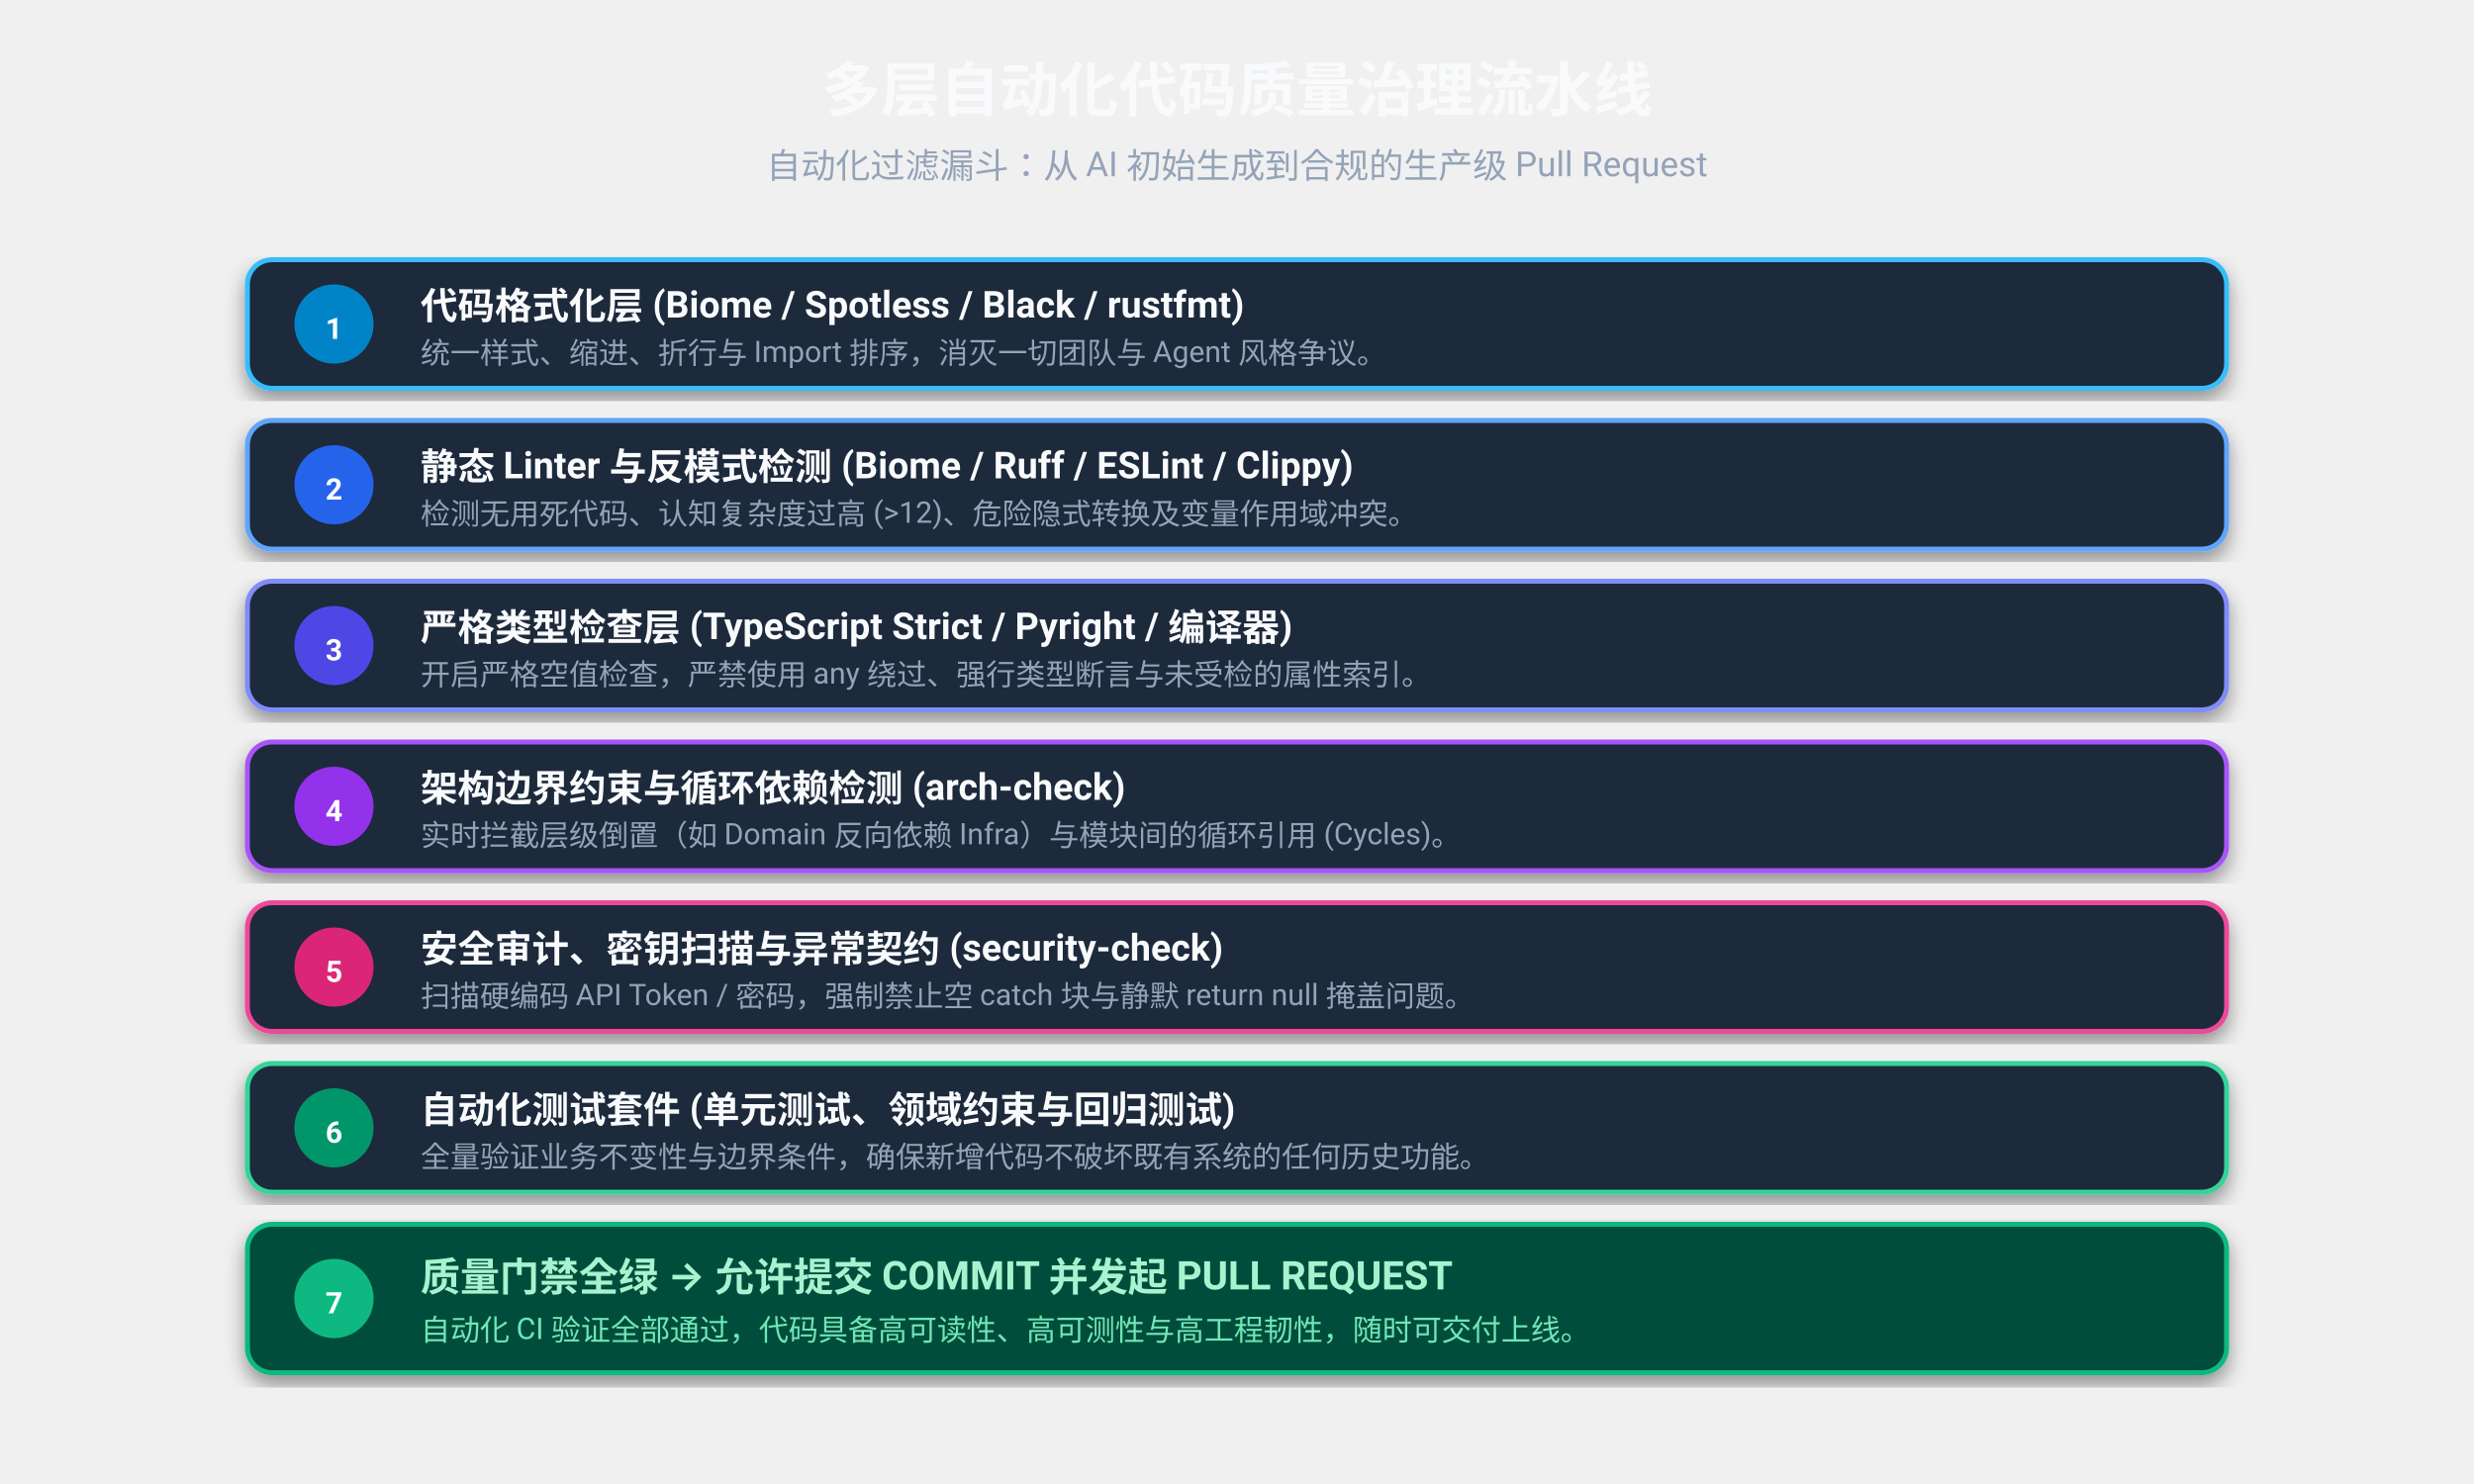
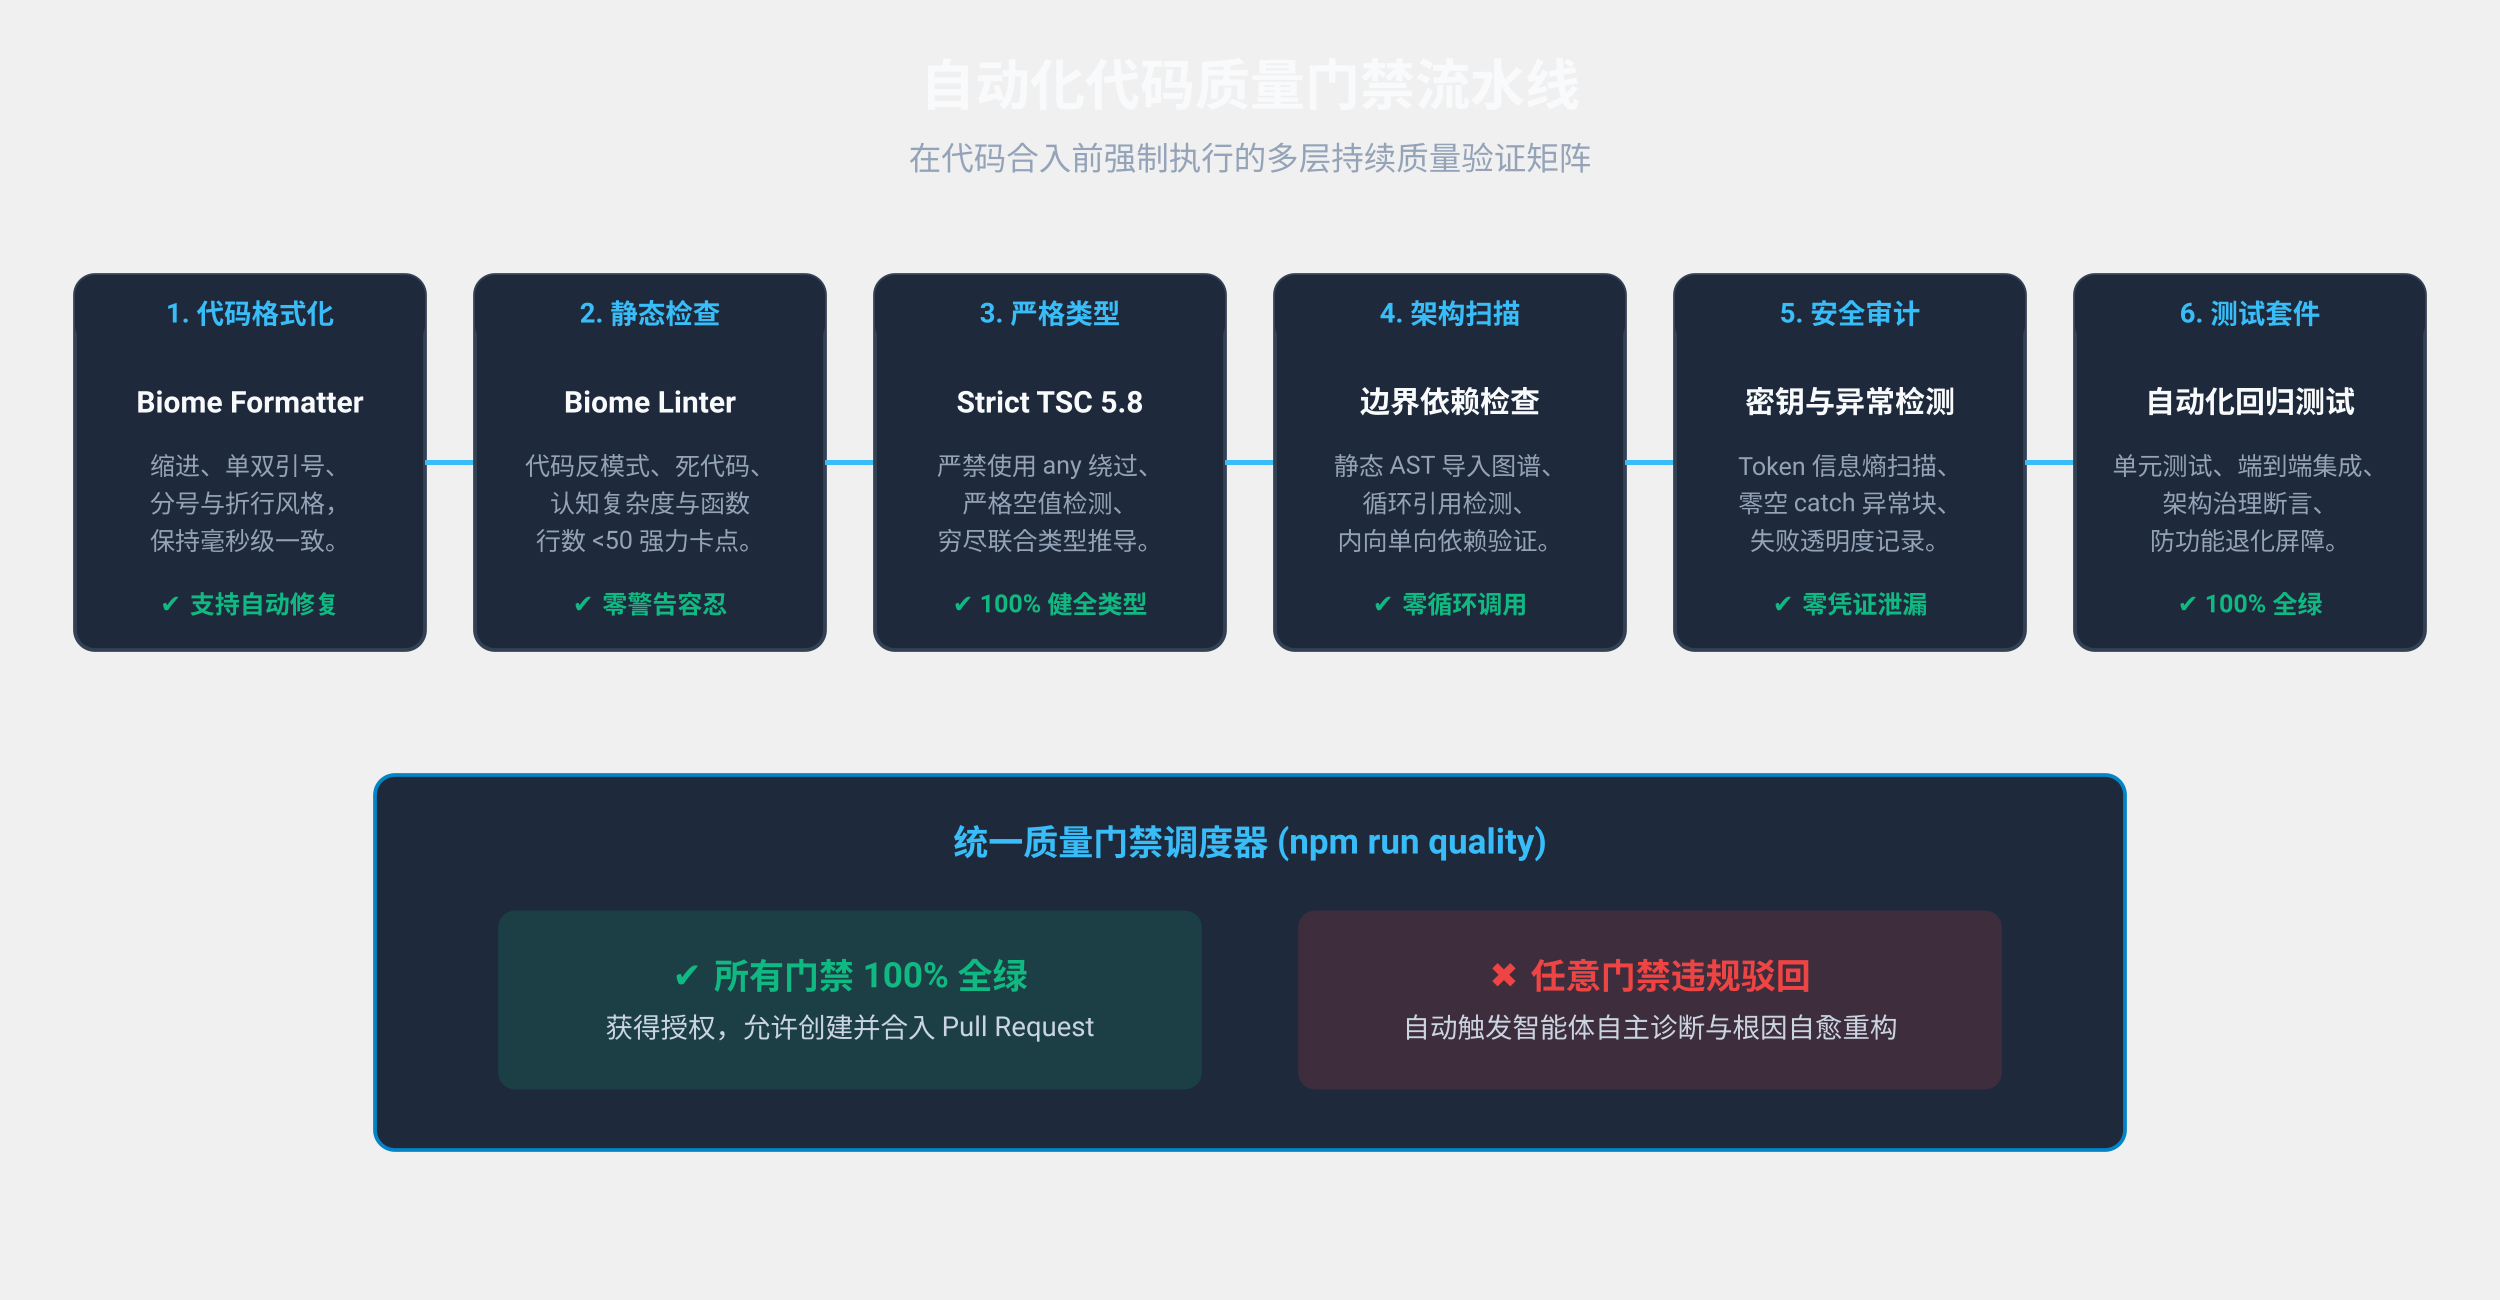
- <svg xmlns="http://www.w3.org/2000/svg" viewBox="0 0 1000 600" width="1000" height="600" style="background:#0f172a; font-family:-apple-system,BlinkMacSystemFont,'Segoe UI','PingFang SC','Hiragino Sans GB','Microsoft YaHei',Roboto,sans-serif;">
-   <defs>
-     <filter id="glow">
-       <feDropShadow dx="0" dy="4" stdDeviation="4" flood-color="#000" flood-opacity="0.4" />
-     </filter>
-   </defs>
-   <text x="500" y="45" text-anchor="middle" fill="#f8fafc" font-size="24" font-weight="bold">多层自动化代码质量治理流水线</text>
-   <text x="500" y="72" text-anchor="middle" fill="#94a3b8" font-size="14">自动化过滤漏斗：从 AI 初始生成到合规的生产级 Pull Request</text>
-   <g transform="translate(100, 105)" filter="url(#glow)">
-     <rect x="0" y="0" width="800" height="52" rx="10" fill="#1e293b" stroke="#38bdf8" stroke-width="2" />
-     <circle cx="35" cy="26" r="16" fill="#0284c7" />
-     <text x="35" y="32" text-anchor="middle" fill="#fff" font-weight="bold">1</text>
-     <text x="70" y="24" fill="#f8fafc" font-weight="bold" font-size="15">代码格式化层 (Biome / Spotless / Black / rustfmt)</text>
-     <text x="70" y="42" fill="#94a3b8" font-size="12">统一样式、缩进、折行与 Import 排序，消灭一切团队与 Agent 风格争议。</text>
+ <svg xmlns="http://www.w3.org/2000/svg" viewBox="0 0 1000 520" width="1000" height="520" style="background:#090d16; font-family:-apple-system,BlinkMacSystemFont,'Segoe UI',Roboto,'PingFang SC','Microsoft YaHei',sans-serif;">
+   <text x="500" y="42" text-anchor="middle" fill="#f8fafc" font-size="22" font-weight="700">自动化代码质量门禁流水线</text>
+   <text x="500" y="68" text-anchor="middle" fill="#94a3b8" font-size="13">在代码合入前强制执行的多层持续质量验证矩阵</text>
+   <g transform="translate(30, 110)">
+     <rect x="0" y="0" width="140" height="150" rx="8" fill="#1e293b" stroke="#334155" stroke-width="1.5" />
+     <rect x="0" y="0" width="140" height="28" rx="8" fill="#1e293b" />
+     <text x="70" y="19" text-anchor="middle" fill="#38bdf8" font-size="11" font-weight="700">1. 代码格式化</text>
+     <text x="70" y="55" text-anchor="middle" fill="#f8fafc" font-size="12" font-weight="600">Biome Formatter</text>
+     <text x="70" y="80" text-anchor="middle" fill="#94a3b8" font-size="10">缩进、单双引号、</text>
+     <text x="70" y="95" text-anchor="middle" fill="#94a3b8" font-size="10">分号与折行风格，</text>
+     <text x="70" y="110" text-anchor="middle" fill="#94a3b8" font-size="10">保持毫秒级一致。</text>
+     <text x="70" y="135" text-anchor="middle" fill="#10b981" font-size="10" font-weight="600">✔ 支持自动修复</text>
+     <path d="M 140 75 L 160 75" stroke="#38bdf8" stroke-width="2" />
+     <rect x="160" y="0" width="140" height="150" rx="8" fill="#1e293b" stroke="#334155" stroke-width="1.5" />
+     <rect x="160" y="0" width="140" height="28" rx="8" fill="#1e293b" />
+     <text x="230" y="19" text-anchor="middle" fill="#38bdf8" font-size="11" font-weight="700">2. 静态检查</text>
+     <text x="230" y="55" text-anchor="middle" fill="#f8fafc" font-size="12" font-weight="600">Biome Linter</text>
+     <text x="230" y="80" text-anchor="middle" fill="#94a3b8" font-size="10">代码反模式、死代码、</text>
+     <text x="230" y="95" text-anchor="middle" fill="#94a3b8" font-size="10">认知复杂度与函数</text>
+     <text x="230" y="110" text-anchor="middle" fill="#94a3b8" font-size="10">行数 &lt;50 强力卡点。</text>
+     <text x="230" y="135" text-anchor="middle" fill="#10b981" font-size="10" font-weight="600">✔ 零警告容忍</text>
+     <path d="M 300 75 L 320 75" stroke="#38bdf8" stroke-width="2" />
+     <rect x="320" y="0" width="140" height="150" rx="8" fill="#1e293b" stroke="#334155" stroke-width="1.5" />
+     <rect x="320" y="0" width="140" height="28" rx="8" fill="#1e293b" />
+     <text x="390" y="19" text-anchor="middle" fill="#38bdf8" font-size="11" font-weight="700">3. 严格类型</text>
+     <text x="390" y="55" text-anchor="middle" fill="#f8fafc" font-size="12" font-weight="600">Strict TSC 5.8</text>
+     <text x="390" y="80" text-anchor="middle" fill="#94a3b8" font-size="10">严禁使用 any 绕过、</text>
+     <text x="390" y="95" text-anchor="middle" fill="#94a3b8" font-size="10">严格空值检测、</text>
+     <text x="390" y="110" text-anchor="middle" fill="#94a3b8" font-size="10">穷尽联合类型推导。</text>
+     <text x="390" y="135" text-anchor="middle" fill="#10b981" font-size="10" font-weight="600">✔ 100% 健全类型</text>
+     <path d="M 460 75 L 480 75" stroke="#38bdf8" stroke-width="2" />
+     <rect x="480" y="0" width="140" height="150" rx="8" fill="#1e293b" stroke="#334155" stroke-width="1.5" />
+     <rect x="480" y="0" width="140" height="28" rx="8" fill="#1e293b" />
+     <text x="550" y="19" text-anchor="middle" fill="#38bdf8" font-size="11" font-weight="700">4. 架构扫描</text>
+     <text x="550" y="55" text-anchor="middle" fill="#f8fafc" font-size="12" font-weight="600">边界依赖检查</text>
+     <text x="550" y="80" text-anchor="middle" fill="#94a3b8" font-size="10">静态 AST 导入图谱、</text>
+     <text x="550" y="95" text-anchor="middle" fill="#94a3b8" font-size="10">循环引用检测、</text>
+     <text x="550" y="110" text-anchor="middle" fill="#94a3b8" font-size="10">内向单向依赖验证。</text>
+     <text x="550" y="135" text-anchor="middle" fill="#10b981" font-size="10" font-weight="600">✔ 零循环调用</text>
+     <path d="M 620 75 L 640 75" stroke="#38bdf8" stroke-width="2" />
+     <rect x="640" y="0" width="140" height="150" rx="8" fill="#1e293b" stroke="#334155" stroke-width="1.5" />
+     <rect x="640" y="0" width="140" height="28" rx="8" fill="#1e293b" />
+     <text x="710" y="19" text-anchor="middle" fill="#38bdf8" font-size="11" font-weight="700">5. 安全审计</text>
+     <text x="710" y="55" text-anchor="middle" fill="#f8fafc" font-size="12" font-weight="600">密钥与异常检测</text>
+     <text x="710" y="80" text-anchor="middle" fill="#94a3b8" font-size="10">Token 信息熵扫描、</text>
+     <text x="710" y="95" text-anchor="middle" fill="#94a3b8" font-size="10">零空 catch 异常块、</text>
+     <text x="710" y="110" text-anchor="middle" fill="#94a3b8" font-size="10">失败透明度记录。</text>
+     <text x="710" y="135" text-anchor="middle" fill="#10b981" font-size="10" font-weight="600">✔ 零凭证泄漏</text>
+     <path d="M 780 75 L 800 75" stroke="#38bdf8" stroke-width="2" />
+     <rect x="800" y="0" width="140" height="150" rx="8" fill="#1e293b" stroke="#334155" stroke-width="1.5" />
+     <rect x="800" y="0" width="140" height="28" rx="8" fill="#1e293b" />
+     <text x="870" y="19" text-anchor="middle" fill="#38bdf8" font-size="11" font-weight="700">6. 测试套件</text>
+     <text x="870" y="55" text-anchor="middle" fill="#f8fafc" font-size="12" font-weight="600">自动化回归测试</text>
+     <text x="870" y="80" text-anchor="middle" fill="#94a3b8" font-size="10">单元测试、端到端集成、</text>
+     <text x="870" y="95" text-anchor="middle" fill="#94a3b8" font-size="10">架构治理断言、</text>
+     <text x="870" y="110" text-anchor="middle" fill="#94a3b8" font-size="10">防功能退化屏障。</text>
+     <text x="870" y="135" text-anchor="middle" fill="#10b981" font-size="10" font-weight="600">✔ 100% 全绿</text>
  </g>
-   <g transform="translate(100, 170)" filter="url(#glow)">
-     <rect x="0" y="0" width="800" height="52" rx="10" fill="#1e293b" stroke="#60a5fa" stroke-width="2" />
-     <circle cx="35" cy="26" r="16" fill="#2563eb" />
-     <text x="35" y="32" text-anchor="middle" fill="#fff" font-weight="bold">2</text>
-     <text x="70" y="24" fill="#f8fafc" font-weight="bold" font-size="15">静态 Linter 与反模式检测 (Biome / Ruff / ESLint / Clippy)</text>
-     <text x="70" y="42" fill="#94a3b8" font-size="12">检测无用死代码、认知复杂度过高 (&gt;12)、危险隐式转换及变量作用域冲突。</text>
-   </g>
-   <g transform="translate(100, 235)" filter="url(#glow)">
-     <rect x="0" y="0" width="800" height="52" rx="10" fill="#1e293b" stroke="#818cf8" stroke-width="2" />
-     <circle cx="35" cy="26" r="16" fill="#4f46e5" />
-     <text x="35" y="32" text-anchor="middle" fill="#fff" font-weight="bold">3</text>
-     <text x="70" y="24" fill="#f8fafc" font-weight="bold" font-size="15">严格类型检查层 (TypeScript Strict / Pyright / 编译器)</text>
-     <text x="70" y="42" fill="#94a3b8" font-size="12">开启严格空值检查，严禁使用 any 绕过、强行类型断言与未受检的属性索引。</text>
-   </g>
-   <g transform="translate(100, 300)" filter="url(#glow)">
-     <rect x="0" y="0" width="800" height="52" rx="10" fill="#1e293b" stroke="#a855f7" stroke-width="2" />
-     <circle cx="35" cy="26" r="16" fill="#9333ea" />
-     <text x="35" y="32" text-anchor="middle" fill="#fff" font-weight="bold">4</text>
-     <text x="70" y="24" fill="#f8fafc" font-weight="bold" font-size="15">架构边界约束与循环依赖检测 (arch-check)</text>
-     <text x="70" y="42" fill="#94a3b8" font-size="12">实时拦截层级倒置（如 Domain 反向依赖 Infra）与模块间的循环引用 (Cycles)。</text>
-   </g>
-   <g transform="translate(100, 365)" filter="url(#glow)">
-     <rect x="0" y="0" width="800" height="52" rx="10" fill="#1e293b" stroke="#ec4899" stroke-width="2" />
-     <circle cx="35" cy="26" r="16" fill="#db2777" />
-     <text x="35" y="32" text-anchor="middle" fill="#fff" font-weight="bold">5</text>
-     <text x="70" y="24" fill="#f8fafc" font-weight="bold" font-size="15">安全审计、密钥扫描与异常契约 (security-check)</text>
-     <text x="70" y="42" fill="#94a3b8" font-size="12">扫描硬编码 API Token / 密码，强制禁止空 catch 块与静默 return null 掩盖问题。</text>
-   </g>
-   <g transform="translate(100, 430)" filter="url(#glow)">
-     <rect x="0" y="0" width="800" height="52" rx="10" fill="#1e293b" stroke="#34d399" stroke-width="2" />
-     <circle cx="35" cy="26" r="16" fill="#059669" />
-     <text x="35" y="32" text-anchor="middle" fill="#fff" font-weight="bold">6</text>
-     <text x="70" y="24" fill="#f8fafc" font-weight="bold" font-size="15">自动化测试套件 (单元测试、领域约束与回归测试)</text>
-     <text x="70" y="42" fill="#94a3b8" font-size="12">全量验证业务不变性与边界条件，确保新增代码不破坏既有系统的任何历史功能。</text>
-   </g>
-   <g transform="translate(100, 495)" filter="url(#glow)">
-     <rect x="0" y="0" width="800" height="60" rx="10" fill="#064e3b" stroke="#10b981" stroke-width="2" />
-     <circle cx="35" cy="30" r="16" fill="#10b981" />
-     <text x="35" y="36" text-anchor="middle" fill="#fff" font-weight="bold">7</text>
-     <text x="70" y="27" fill="#a7f3d0" font-weight="bold" font-size="16">质量门禁全绿 → 允许提交 COMMIT 并发起 PULL REQUEST</text>
-     <text x="70" y="47" fill="#6ee7b7" font-size="12">自动化 CI 验证全部通过，代码具备高可读性、高可测性与高工程韧性，随时可交付上线。</text>
+   <g transform="translate(150, 310)">
+     <rect x="0" y="0" width="700" height="150" rx="8" fill="#1e293b" stroke="#0284c7" stroke-width="1.5" />
+     <text x="350" y="32" text-anchor="middle" fill="#38bdf8" font-size="14" font-weight="700">统一质量门禁调度器 (npm run quality)</text>
+     <rect x="50" y="55" width="280" height="70" rx="6" fill="#10b981" opacity="0.15" stroke="#10b981" stroke-width="1.5" />
+     <text x="190" y="85" text-anchor="middle" fill="#10b981" font-size="14" font-weight="700">✔ 所有门禁 100% 全绿</text>
+     <text x="190" y="105" text-anchor="middle" fill="#cbd5e1" font-size="11">获得授权，允许创建并合入 Pull Request</text>
+     <rect x="370" y="55" width="280" height="70" rx="6" fill="#ef4444" opacity="0.15" stroke="#ef4444" stroke-width="1.5" />
+     <text x="510" y="85" text-anchor="middle" fill="#ef4444" font-size="14" font-weight="700">✖ 任意门禁违规驳回</text>
+     <text x="510" y="105" text-anchor="middle" fill="#cbd5e1" font-size="11">自动触发智能体自主诊断与根因自愈重构</text>
  </g>
</svg>
